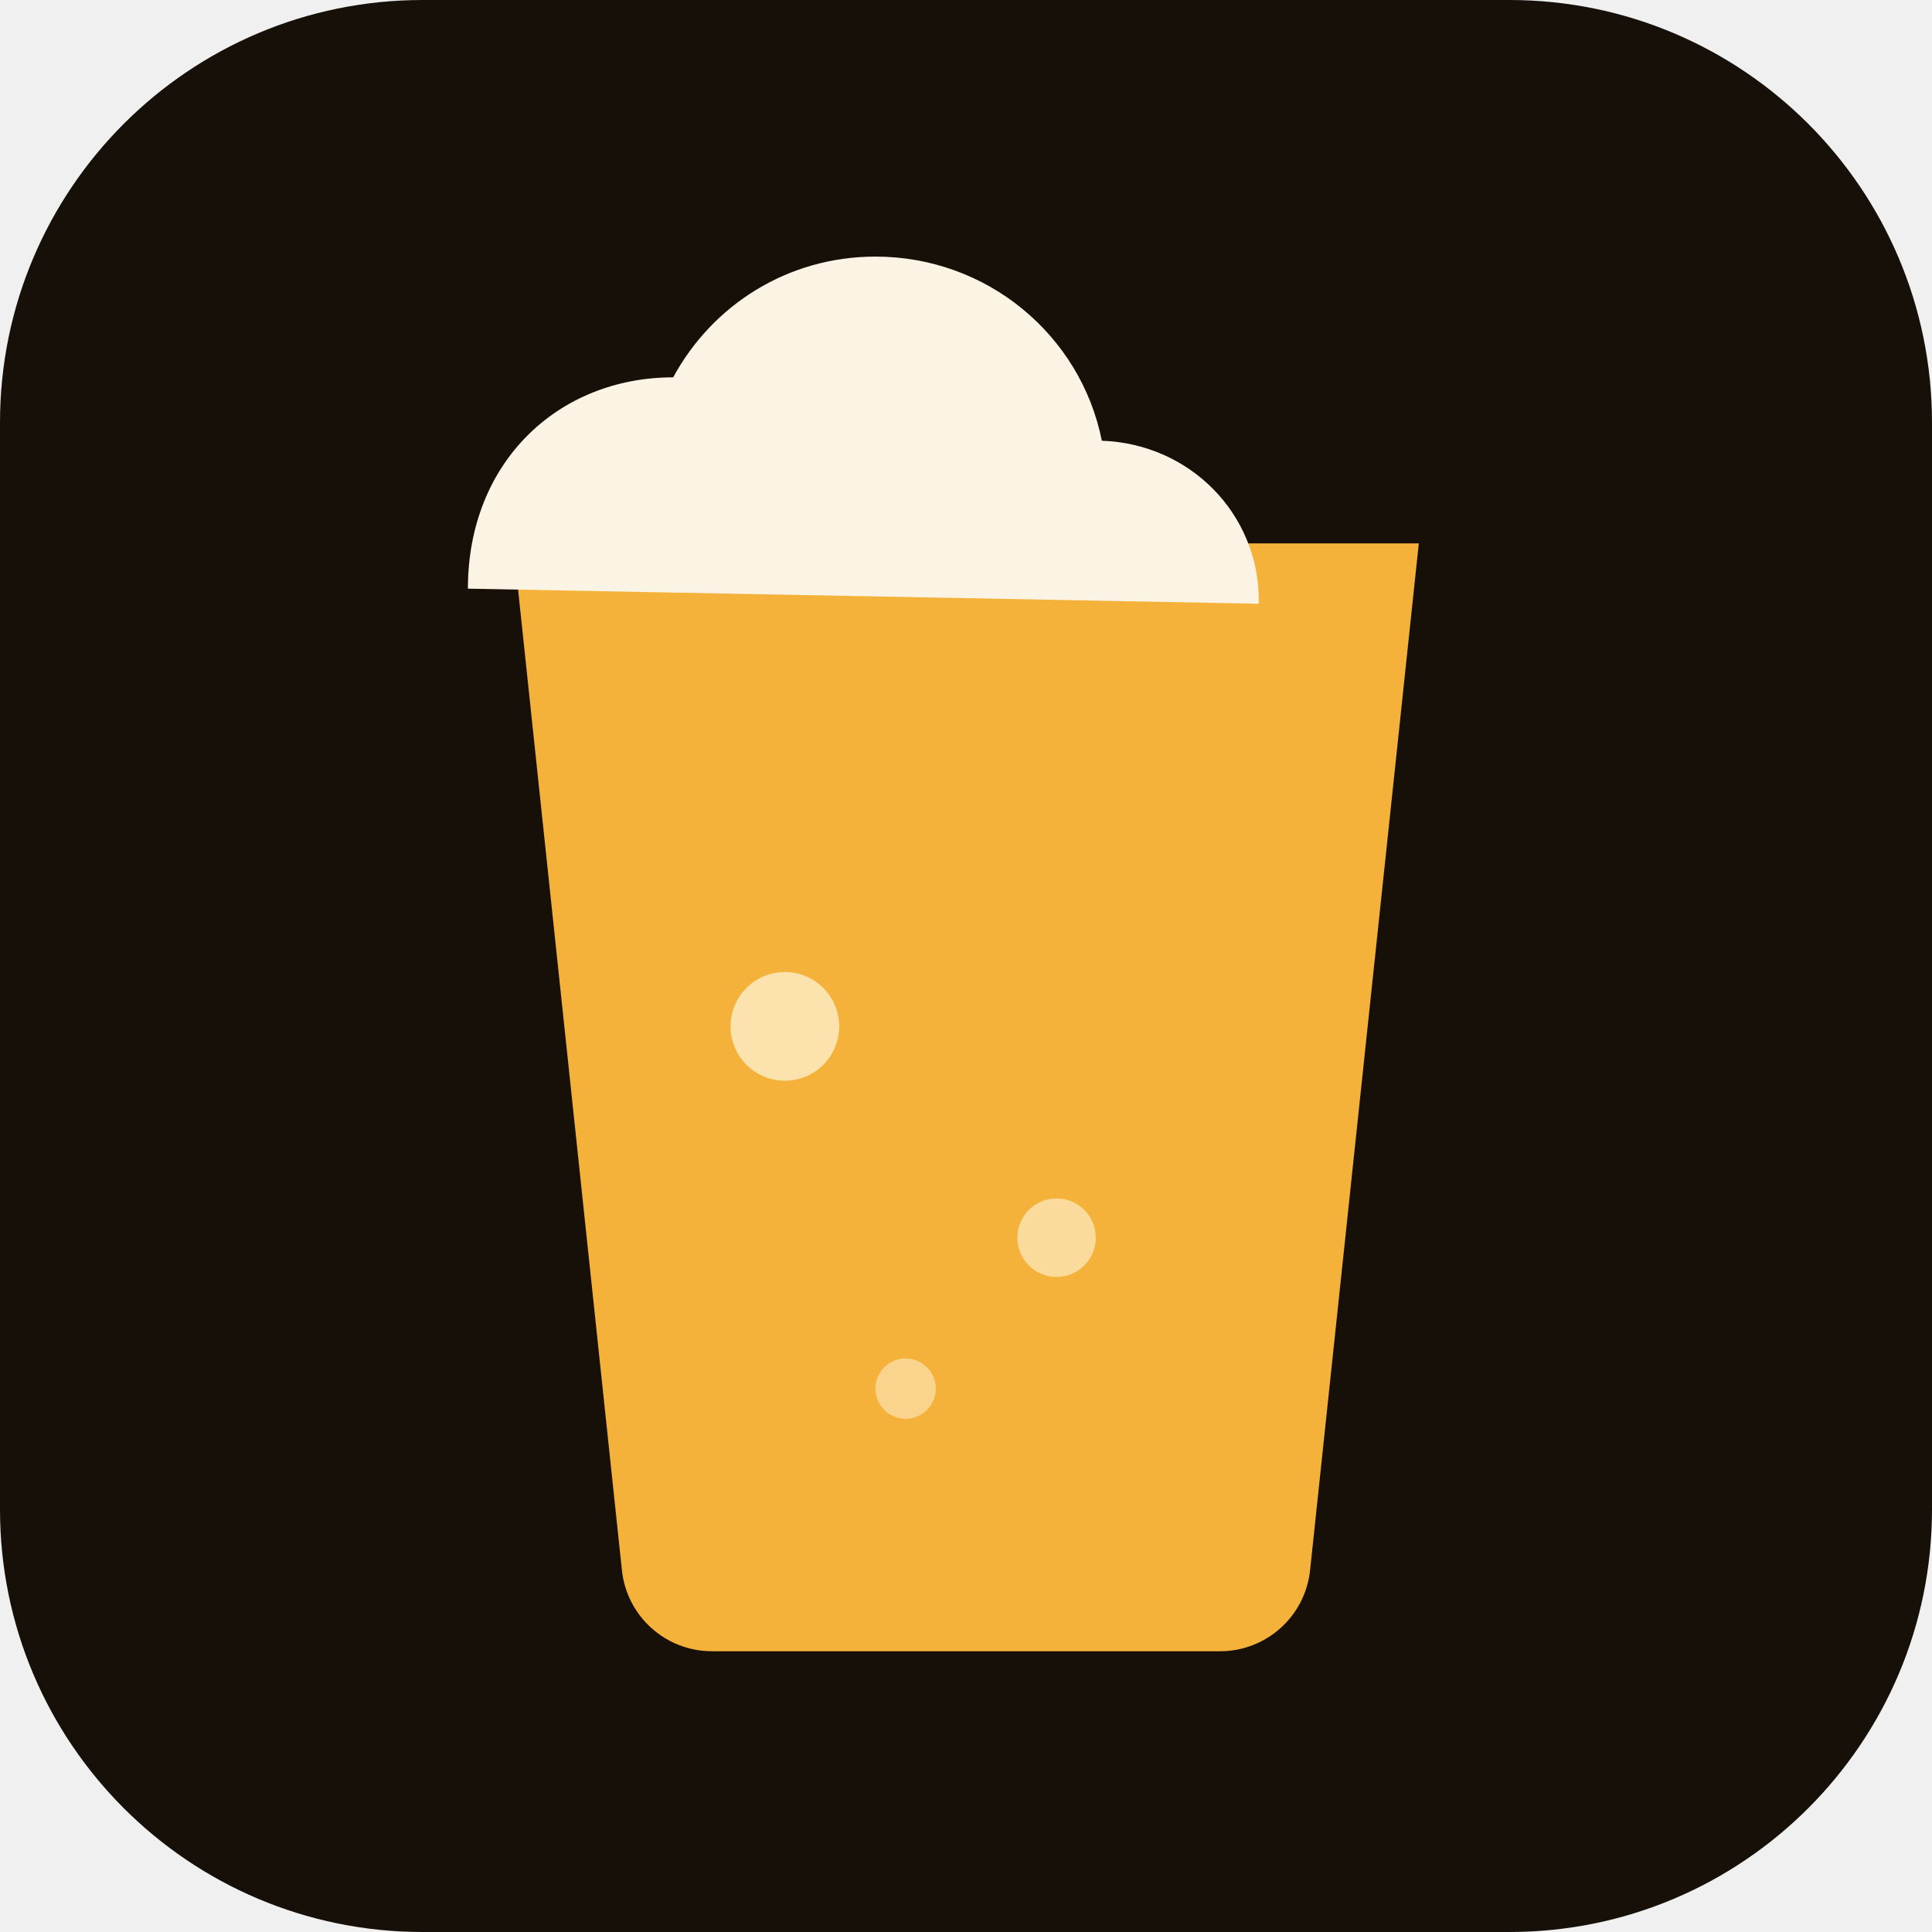
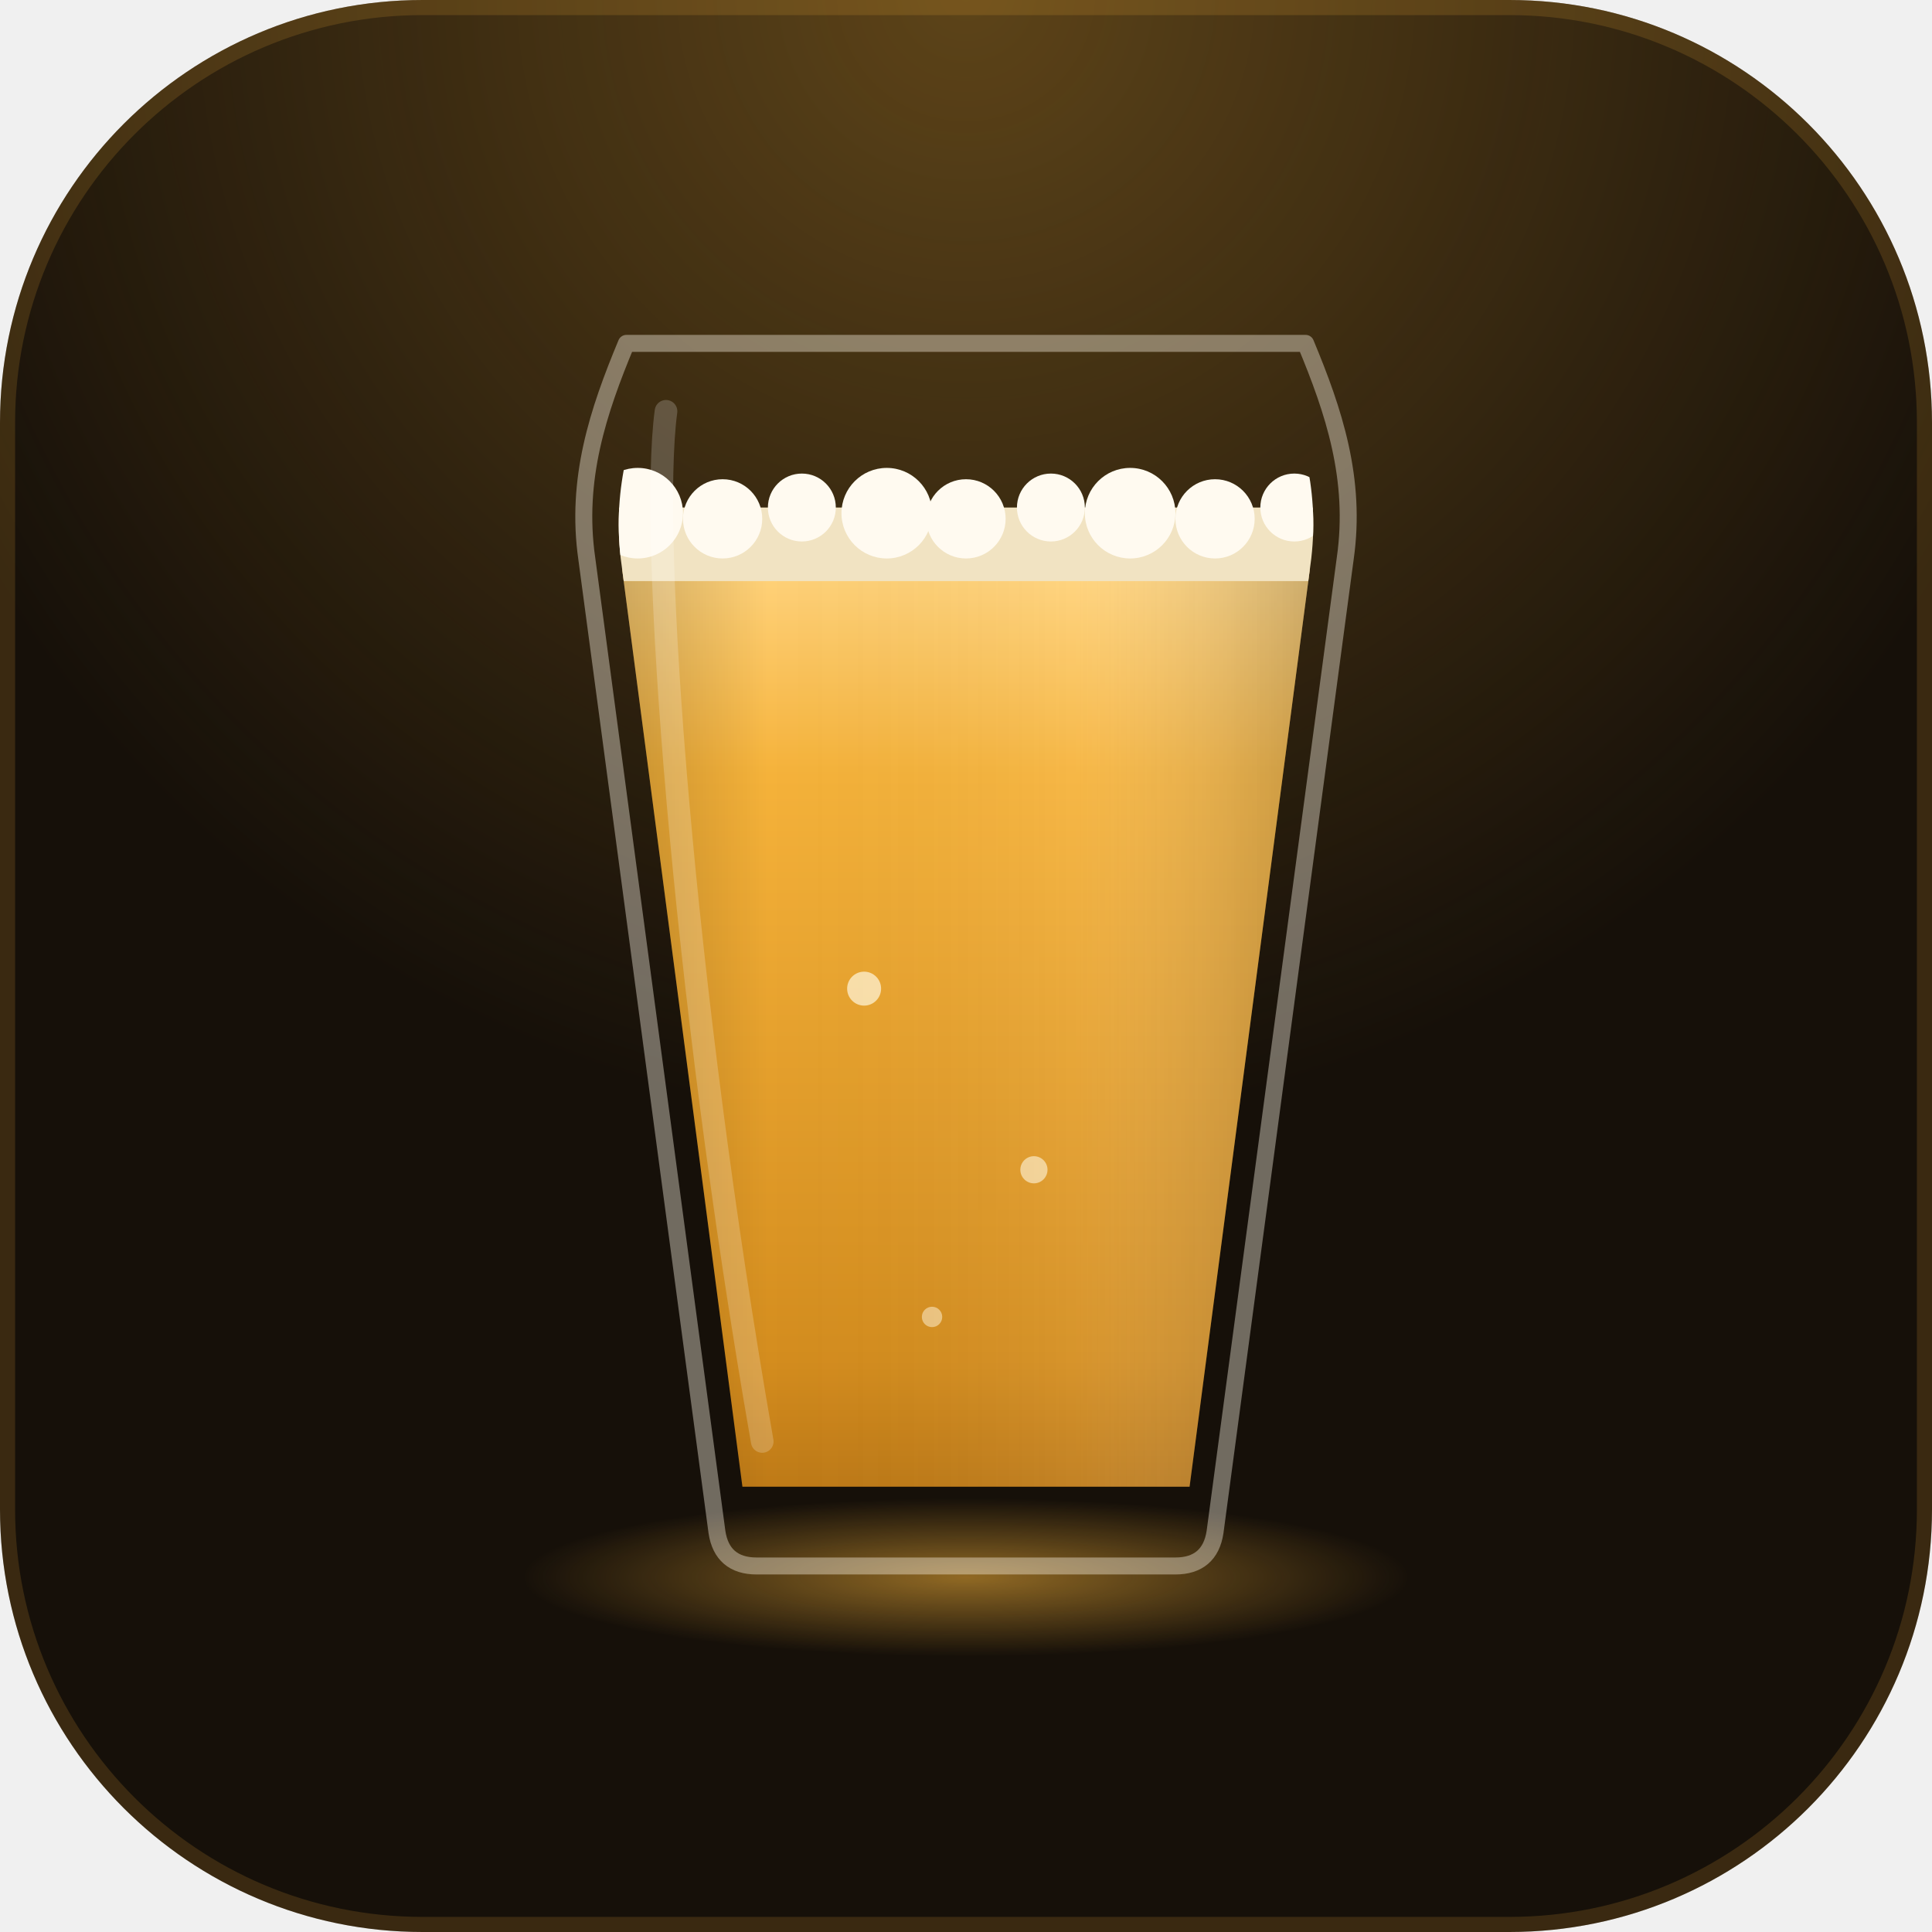
- <svg xmlns="http://www.w3.org/2000/svg" viewBox="0 0 64 64">
-   <rect width="64" height="64" rx="14" fill="#161009" />
-   <path d="M17 18h30l-3.6 34a3 3 0 0 1-3 2.7H23.6a3 3 0 0 1-3-2.7Z" fill="#f5b23a" />
-   <path d="M15.5 19.5c0-4.2 3-7 6.8-7 1.3-2.4 3.8-4 6.7-4 3.7 0 6.8 2.6 7.5 6.1 2.9.1 5.2 2.4 5.2 5.3v.1Z" fill="#fbf4e4" />
-   <circle cx="26" cy="34" r="1.8" fill="#fff6dd" opacity=".7" />
-   <circle cx="35" cy="41" r="1.3" fill="#fff6dd" opacity=".6" />
-   <circle cx="30" cy="46" r="1" fill="#fff6dd" opacity=".5" />
+ <svg xmlns="http://www.w3.org/2000/svg" width="1024" height="1024" viewBox="0 0 512 512">
+   <defs>
+     <radialGradient id="lamp" cx="50%" cy="0%" r="90%">
+       <stop offset="0" stop-color="#f5b23a" stop-opacity=".32" />
+       <stop offset=".65" stop-color="#f5b23a" stop-opacity="0" />
+     </radialGradient>
+     <linearGradient id="beer" x1="0" y1="0" x2="0" y2="1">
+       <stop offset="0" stop-color="#ffd27a" />
+       <stop offset=".18" stop-color="#f5b23a" />
+       <stop offset=".7" stop-color="#d48d1e" />
+       <stop offset="1" stop-color="#9a5a0b" />
+     </linearGradient>
+     <linearGradient id="round" x1="0" y1="0" x2="1" y2="0">
+       <stop offset="0" stop-color="#000" stop-opacity=".32" />
+       <stop offset=".28" stop-color="#000" stop-opacity="0" />
+       <stop offset=".62" stop-color="#fff" stop-opacity=".06" />
+       <stop offset="1" stop-color="#000" stop-opacity=".38" />
+     </linearGradient>
+     <radialGradient id="pool">
+       <stop offset="0" stop-color="#f5b23a" stop-opacity=".55" />
+       <stop offset="1" stop-color="#f5b23a" stop-opacity="0" />
+     </radialGradient>
+     <clipPath id="glass">
+       <path d="M25 11 L135 11 C139 21 142.5 31 141 44 L119.5 208 L40.5 208 L19 44 C17.5 31 21 21 25 11 Z" />
+     </clipPath>
+   </defs>
+   <rect width="512" height="512" rx="112" fill="#161009" />
+   <rect width="512" height="512" rx="112" fill="url(#lamp)" />
+   <rect x="2" y="2" width="508" height="508" rx="110" fill="none" stroke="#f5b23a" stroke-opacity=".16" stroke-width="4" />
+   <g transform="translate(136 82) scale(1.5)">
+     <ellipse cx="80" cy="224" rx="78" ry="14" fill="url(#pool)" />
+     <g clip-path="url(#glass)">
+       <g transform="translate(0 46)">
+         <rect width="160" height="200" fill="url(#beer)" />
+         <rect width="160" height="200" fill="url(#round)" />
+         <rect y="-11" width="160" height="13" fill="#f1e3c2" />
+         <g fill="#fffaf0">
+           <circle cx="8" cy="-11" r="6" />
+           <circle cx="22" cy="-10" r="8" />
+           <circle cx="37" cy="-9" r="7" />
+           <circle cx="51" cy="-11" r="6" />
+           <circle cx="66" cy="-10" r="8" />
+           <circle cx="80" cy="-9" r="7" />
+           <circle cx="95" cy="-11" r="6" />
+           <circle cx="109" cy="-10" r="8" />
+           <circle cx="124" cy="-9" r="7" />
+           <circle cx="138" cy="-11" r="6" />
+           <circle cx="152" cy="-10" r="8" />
+         </g>
+       </g>
+       <g fill="#fff6dd">
+         <circle cx="62" cy="120" r="3" opacity=".7" />
+         <circle cx="92" cy="152" r="2.4" opacity=".6" />
+         <circle cx="74" cy="178" r="1.8" opacity=".5" />
+       </g>
+     </g>
+     <path d="M20 6 L140 6 C145 18 149 30 147 44 L124 216 C123.4 220 121 222 117 222 L43 222 C39 222 36.6 220 36 216 L13 44 C11 30 15 18 20 6 Z" fill="none" stroke="#fbf4e4" stroke-opacity=".4" stroke-width="3" stroke-linejoin="round" />
+     <path d="M27 18 C24 40 30 120 44 200" fill="none" stroke="#fff" stroke-opacity=".2" stroke-width="4" stroke-linecap="round" />
+   </g>
</svg>
